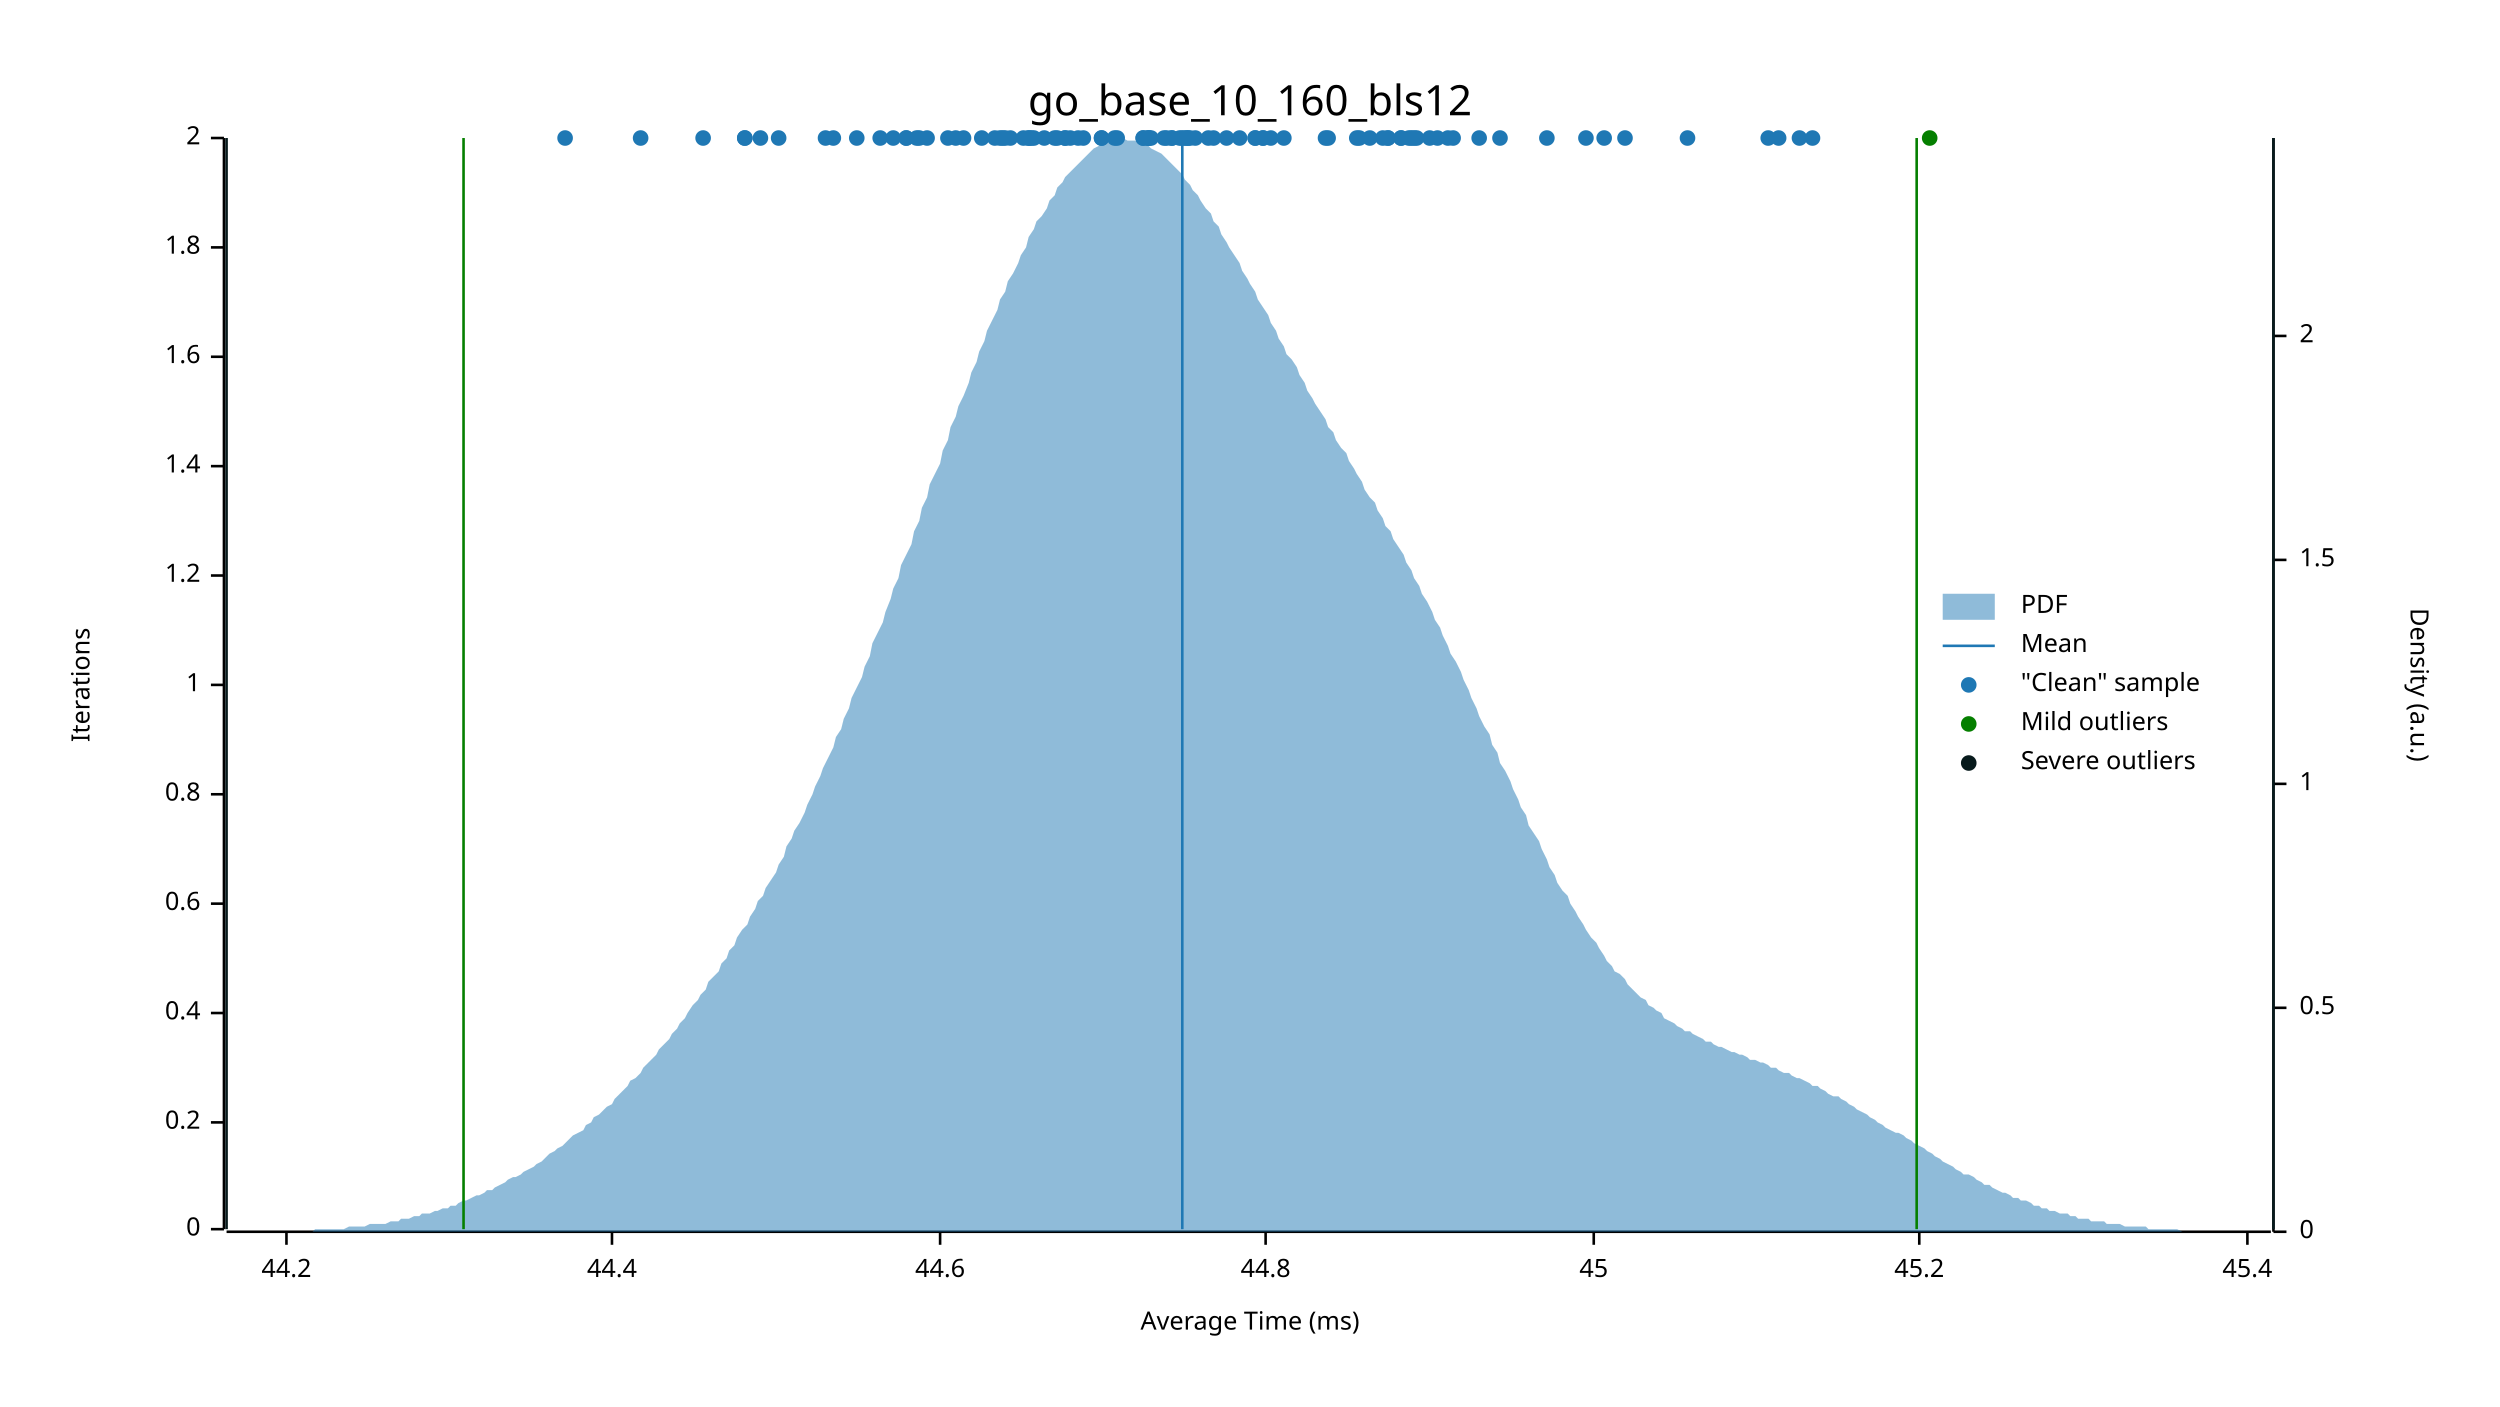
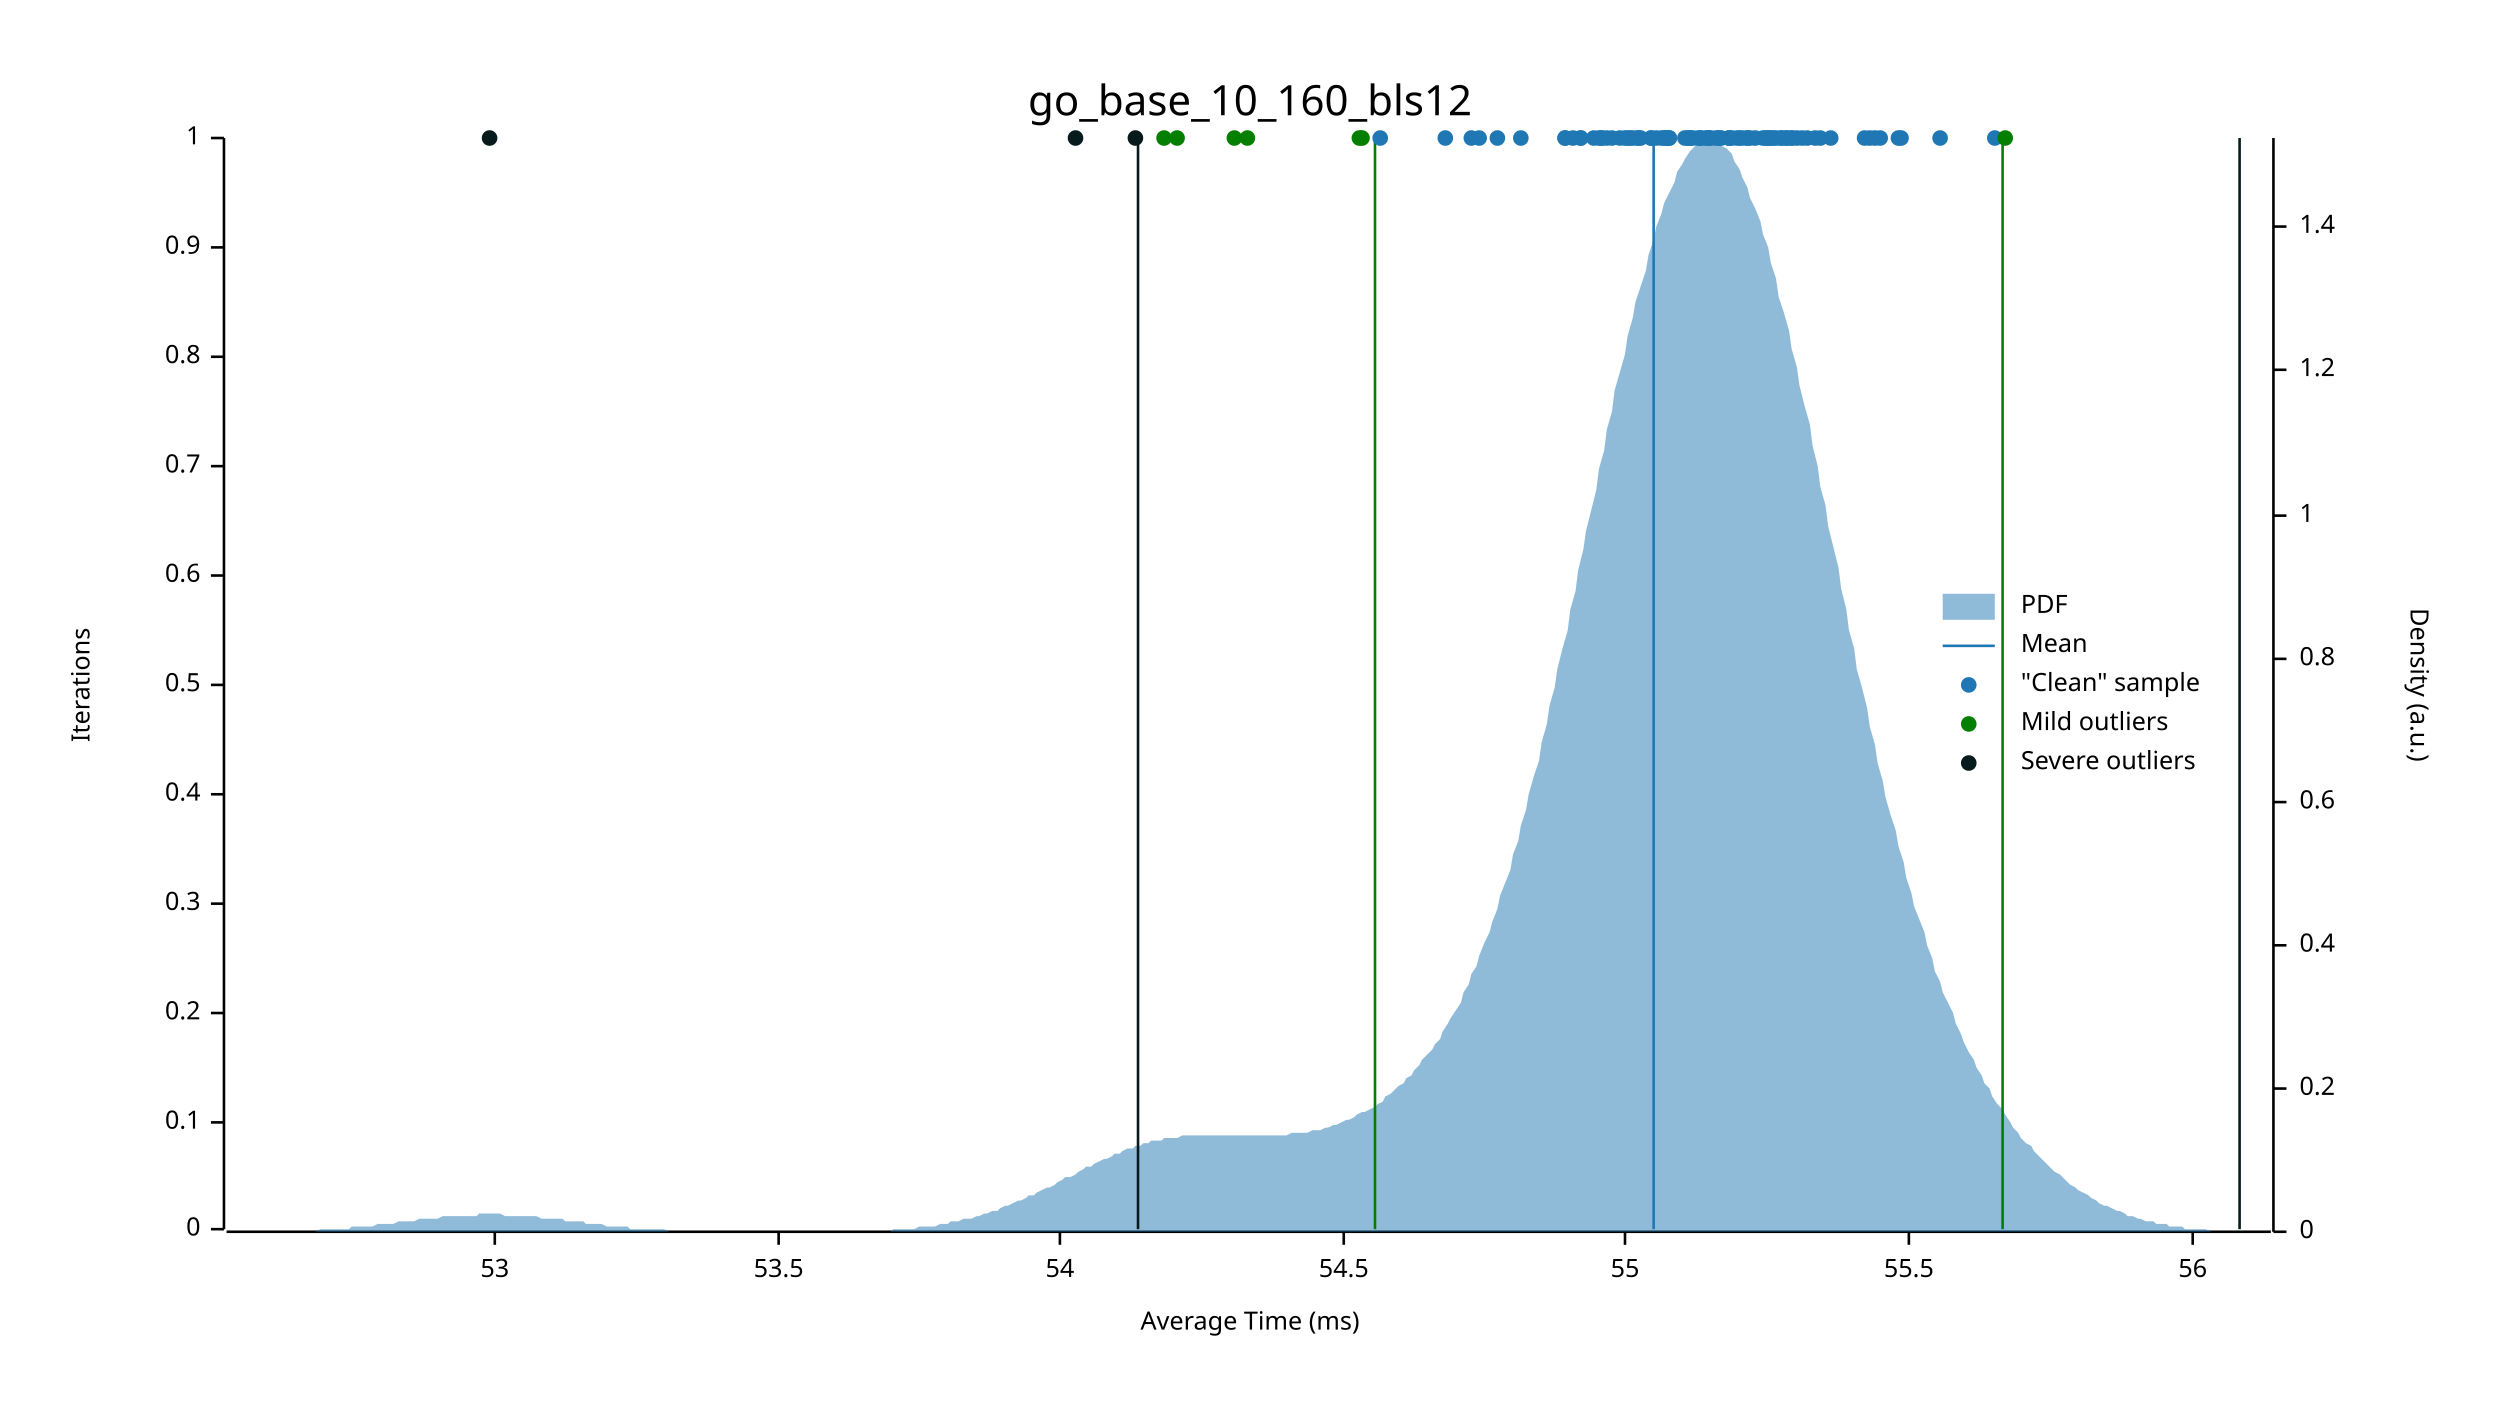
<svg xmlns="http://www.w3.org/2000/svg" width="960" height="540" viewBox="0 0 960 540">
  <text x="480" y="32" dy="0.76em" text-anchor="middle" font-family="sans-serif" font-size="16.129" opacity="1" fill="#000000">
go_base_10_160_bls12
</text>
  <text x="27" y="263" dy="0.76em" text-anchor="middle" font-family="sans-serif" font-size="9.677" opacity="1" fill="#000000" transform="rotate(270, 27, 263)">
Iterations
</text>
  <text x="480" y="513" dy="-0.5ex" text-anchor="middle" font-family="sans-serif" font-size="9.677" opacity="1" fill="#000000">
Average Time (ms)
</text>
  <polyline fill="none" opacity="1" stroke="#000000" stroke-width="1" points="86,53 86,472 " />
  <text x="77" y="472" dy="0.5ex" text-anchor="end" font-family="sans-serif" font-size="9.677" opacity="1" fill="#000000">
0
</text>
  <polyline fill="none" opacity="1" stroke="#000000" stroke-width="1" points="81,472 86,472 " />
  <text x="77" y="431" dy="0.5ex" text-anchor="end" font-family="sans-serif" font-size="9.677" opacity="1" fill="#000000">
- 0.2
+ 0.1
</text>
  <polyline fill="none" opacity="1" stroke="#000000" stroke-width="1" points="81,431 86,431 " />
  <text x="77" y="389" dy="0.5ex" text-anchor="end" font-family="sans-serif" font-size="9.677" opacity="1" fill="#000000">
- 0.4
+ 0.2
</text>
  <polyline fill="none" opacity="1" stroke="#000000" stroke-width="1" points="81,389 86,389 " />
  <text x="77" y="347" dy="0.5ex" text-anchor="end" font-family="sans-serif" font-size="9.677" opacity="1" fill="#000000">
- 0.6
+ 0.3
</text>
  <polyline fill="none" opacity="1" stroke="#000000" stroke-width="1" points="81,347 86,347 " />
  <text x="77" y="305" dy="0.5ex" text-anchor="end" font-family="sans-serif" font-size="9.677" opacity="1" fill="#000000">
- 0.8
+ 0.4
</text>
  <polyline fill="none" opacity="1" stroke="#000000" stroke-width="1" points="81,305 86,305 " />
  <text x="77" y="263" dy="0.5ex" text-anchor="end" font-family="sans-serif" font-size="9.677" opacity="1" fill="#000000">
- 1
+ 0.5
</text>
  <polyline fill="none" opacity="1" stroke="#000000" stroke-width="1" points="81,263 86,263 " />
  <text x="77" y="221" dy="0.5ex" text-anchor="end" font-family="sans-serif" font-size="9.677" opacity="1" fill="#000000">
- 1.2
+ 0.6
</text>
  <polyline fill="none" opacity="1" stroke="#000000" stroke-width="1" points="81,221 86,221 " />
  <text x="77" y="179" dy="0.5ex" text-anchor="end" font-family="sans-serif" font-size="9.677" opacity="1" fill="#000000">
- 1.4
+ 0.7
</text>
  <polyline fill="none" opacity="1" stroke="#000000" stroke-width="1" points="81,179 86,179 " />
  <text x="77" y="137" dy="0.5ex" text-anchor="end" font-family="sans-serif" font-size="9.677" opacity="1" fill="#000000">
- 1.6
+ 0.8
</text>
  <polyline fill="none" opacity="1" stroke="#000000" stroke-width="1" points="81,137 86,137 " />
  <text x="77" y="95" dy="0.5ex" text-anchor="end" font-family="sans-serif" font-size="9.677" opacity="1" fill="#000000">
- 1.8
+ 0.9
</text>
  <polyline fill="none" opacity="1" stroke="#000000" stroke-width="1" points="81,95 86,95 " />
  <text x="77" y="53" dy="0.5ex" text-anchor="end" font-family="sans-serif" font-size="9.677" opacity="1" fill="#000000">
- 2
+ 1
</text>
  <polyline fill="none" opacity="1" stroke="#000000" stroke-width="1" points="81,53 86,53 " />
  <polyline fill="none" opacity="1" stroke="#000000" stroke-width="1" points="87,473 872,473 " />
-   <text x="110" y="483" dy="0.76em" text-anchor="middle" font-family="sans-serif" font-size="9.677" opacity="1" fill="#000000">
- 44.2
- </text>
-   <polyline fill="none" opacity="1" stroke="#000000" stroke-width="1" points="110,473 110,478 " />
-   <text x="235" y="483" dy="0.76em" text-anchor="middle" font-family="sans-serif" font-size="9.677" opacity="1" fill="#000000">
- 44.4
- </text>
-   <polyline fill="none" opacity="1" stroke="#000000" stroke-width="1" points="235,473 235,478 " />
-   <text x="361" y="483" dy="0.76em" text-anchor="middle" font-family="sans-serif" font-size="9.677" opacity="1" fill="#000000">
- 44.6
- </text>
-   <polyline fill="none" opacity="1" stroke="#000000" stroke-width="1" points="361,473 361,478 " />
-   <text x="486" y="483" dy="0.76em" text-anchor="middle" font-family="sans-serif" font-size="9.677" opacity="1" fill="#000000">
- 44.8
- </text>
-   <polyline fill="none" opacity="1" stroke="#000000" stroke-width="1" points="486,473 486,478 " />
-   <text x="612" y="483" dy="0.76em" text-anchor="middle" font-family="sans-serif" font-size="9.677" opacity="1" fill="#000000">
- 45
- </text>
-   <polyline fill="none" opacity="1" stroke="#000000" stroke-width="1" points="612,473 612,478 " />
-   <text x="737" y="483" dy="0.76em" text-anchor="middle" font-family="sans-serif" font-size="9.677" opacity="1" fill="#000000">
- 45.2
- </text>
-   <polyline fill="none" opacity="1" stroke="#000000" stroke-width="1" points="737,473 737,478 " />
-   <text x="863" y="483" dy="0.76em" text-anchor="middle" font-family="sans-serif" font-size="9.677" opacity="1" fill="#000000">
- 45.4
- </text>
-   <polyline fill="none" opacity="1" stroke="#000000" stroke-width="1" points="863,473 863,478 " />
+   <text x="190" y="483" dy="0.76em" text-anchor="middle" font-family="sans-serif" font-size="9.677" opacity="1" fill="#000000">
+ 53
+ </text>
+   <polyline fill="none" opacity="1" stroke="#000000" stroke-width="1" points="190,473 190,478 " />
+   <text x="299" y="483" dy="0.76em" text-anchor="middle" font-family="sans-serif" font-size="9.677" opacity="1" fill="#000000">
+ 53.5
+ </text>
+   <polyline fill="none" opacity="1" stroke="#000000" stroke-width="1" points="299,473 299,478 " />
+   <text x="407" y="483" dy="0.76em" text-anchor="middle" font-family="sans-serif" font-size="9.677" opacity="1" fill="#000000">
+ 54
+ </text>
+   <polyline fill="none" opacity="1" stroke="#000000" stroke-width="1" points="407,473 407,478 " />
+   <text x="516" y="483" dy="0.76em" text-anchor="middle" font-family="sans-serif" font-size="9.677" opacity="1" fill="#000000">
+ 54.5
+ </text>
+   <polyline fill="none" opacity="1" stroke="#000000" stroke-width="1" points="516,473 516,478 " />
+   <text x="624" y="483" dy="0.76em" text-anchor="middle" font-family="sans-serif" font-size="9.677" opacity="1" fill="#000000">
+ 55
+ </text>
+   <polyline fill="none" opacity="1" stroke="#000000" stroke-width="1" points="624,473 624,478 " />
+   <text x="733" y="483" dy="0.76em" text-anchor="middle" font-family="sans-serif" font-size="9.677" opacity="1" fill="#000000">
+ 55.5
+ </text>
+   <polyline fill="none" opacity="1" stroke="#000000" stroke-width="1" points="733,473 733,478 " />
+   <text x="842" y="483" dy="0.76em" text-anchor="middle" font-family="sans-serif" font-size="9.677" opacity="1" fill="#000000">
+ 56
+ </text>
+   <polyline fill="none" opacity="1" stroke="#000000" stroke-width="1" points="842,473 842,478 " />
  <text x="933" y="263" dy="0.76em" text-anchor="middle" font-family="sans-serif" font-size="9.677" opacity="1" fill="#000000" transform="rotate(90, 933, 263)">
Density (a.u.)
</text>
  <polyline fill="none" opacity="1" stroke="#000000" stroke-width="1" points="873,53 873,473 " />
  <text x="883" y="473" dy="0.5ex" text-anchor="start" font-family="sans-serif" font-size="9.677" opacity="1" fill="#000000">
0
</text>
  <polyline fill="none" opacity="1" stroke="#000000" stroke-width="1" points="873,473 878,473 " />
-   <text x="883" y="387" dy="0.5ex" text-anchor="start" font-family="sans-serif" font-size="9.677" opacity="1" fill="#000000">
- 0.5
- </text>
-   <polyline fill="none" opacity="1" stroke="#000000" stroke-width="1" points="873,387 878,387 " />
-   <text x="883" y="301" dy="0.5ex" text-anchor="start" font-family="sans-serif" font-size="9.677" opacity="1" fill="#000000">
+   <text x="883" y="418" dy="0.5ex" text-anchor="start" font-family="sans-serif" font-size="9.677" opacity="1" fill="#000000">
+ 0.2
+ </text>
+   <polyline fill="none" opacity="1" stroke="#000000" stroke-width="1" points="873,418 878,418 " />
+   <text x="883" y="363" dy="0.5ex" text-anchor="start" font-family="sans-serif" font-size="9.677" opacity="1" fill="#000000">
+ 0.4
+ </text>
+   <polyline fill="none" opacity="1" stroke="#000000" stroke-width="1" points="873,363 878,363 " />
+   <text x="883" y="308" dy="0.5ex" text-anchor="start" font-family="sans-serif" font-size="9.677" opacity="1" fill="#000000">
+ 0.6
+ </text>
+   <polyline fill="none" opacity="1" stroke="#000000" stroke-width="1" points="873,308 878,308 " />
+   <text x="883" y="253" dy="0.5ex" text-anchor="start" font-family="sans-serif" font-size="9.677" opacity="1" fill="#000000">
+ 0.8
+ </text>
+   <polyline fill="none" opacity="1" stroke="#000000" stroke-width="1" points="873,253 878,253 " />
+   <text x="883" y="198" dy="0.5ex" text-anchor="start" font-family="sans-serif" font-size="9.677" opacity="1" fill="#000000">
1
</text>
-   <polyline fill="none" opacity="1" stroke="#000000" stroke-width="1" points="873,301 878,301 " />
-   <text x="883" y="215" dy="0.5ex" text-anchor="start" font-family="sans-serif" font-size="9.677" opacity="1" fill="#000000">
- 1.5
- </text>
-   <polyline fill="none" opacity="1" stroke="#000000" stroke-width="1" points="873,215 878,215 " />
-   <text x="883" y="129" dy="0.5ex" text-anchor="start" font-family="sans-serif" font-size="9.677" opacity="1" fill="#000000">
- 2
- </text>
-   <polyline fill="none" opacity="1" stroke="#000000" stroke-width="1" points="873,129 878,129 " />
-   <polygon opacity="0.5" fill="#1F78B4" points="87,473 88,473 90,473 91,473 93,473 94,473 96,473 98,473 99,473 101,473 102,473 104,473 105,473 107,473 109,473 110,473 112,473 113,473 115,473 116,473 118,473 120,473 121,472 123,472 124,472 126,472 127,472 129,472 131,472 132,472 134,471 135,471 137,471 138,471 140,471 142,470 143,470 145,470 146,470 148,470 150,469 151,469 153,469 154,468 156,468 157,468 159,467 161,467 162,466 164,466 165,466 167,465 168,465 170,464 172,464 173,463 175,463 176,462 178,461 179,461 181,460 183,459 184,459 186,458 187,457 189,457 190,456 192,455 194,454 195,453 197,452 198,452 200,451 201,450 203,449 205,448 206,447 208,446 209,445 211,443 213,442 214,441 216,440 217,439 219,437 220,436 222,435 224,434 225,432 227,431 228,429 230,428 231,427 233,425 235,424 236,422 238,420 239,419 241,417 242,415 244,414 246,412 247,410 249,408 250,407 252,405 253,403 255,401 257,399 258,397 260,395 261,393 263,391 264,389 266,386 268,384 269,382 271,380 272,377 274,375 276,373 277,370 279,368 280,365 282,363 283,360 285,357 287,355 288,352 290,349 291,346 293,344 294,341 296,338 298,335 299,332 301,329 302,325 304,322 305,319 307,316 309,312 310,309 312,305 313,302 315,298 316,295 318,291 320,287 321,283 323,280 324,276 326,272 327,268 329,264 331,260 332,256 334,252 335,247 337,243 339,239 340,235 342,230 343,226 345,222 346,217 348,213 350,209 351,204 353,200 354,195 356,191 357,186 359,182 361,178 362,173 364,169 365,164 367,160 368,156 370,152 372,147 373,143 375,139 376,135 378,131 379,127 381,123 383,119 384,115 386,112 387,108 389,105 391,101 392,98 394,95 395,91 397,88 398,85 400,83 402,80 403,77 405,75 406,72 408,70 409,68 411,66 413,64 414,63 416,61 417,60 419,58 420,57 422,56 424,55 425,55 427,54 428,54 430,54 431,53 433,54 435,54 436,54 438,55 439,55 441,56 442,57 444,58 446,59 447,60 449,62 450,63 452,65 454,67 455,69 457,71 458,73 460,75 461,77 463,80 465,82 466,85 468,87 469,90 471,93 472,95 474,98 476,101 477,104 479,107 480,109 482,112 483,115 485,118 487,121 488,124 490,127 491,130 493,133 494,136 496,138 498,141 499,144 501,147 502,150 504,153 505,155 507,158 509,161 510,164 512,166 513,169 515,172 517,174 518,177 520,180 521,182 523,185 524,188 526,191 528,193 529,196 531,199 532,202 534,204 535,207 537,210 539,213 540,216 542,219 543,222 545,225 546,228 548,231 550,235 551,238 553,241 554,244 556,248 557,251 559,254 561,258 562,261 564,265 565,268 567,272 568,275 570,279 572,282 573,286 575,289 576,293 578,296 580,300 581,303 583,307 584,310 586,313 587,317 589,320 591,323 592,326 594,330 595,333 597,336 598,339 600,342 602,344 603,347 605,350 606,352 608,355 609,357 611,360 613,362 614,364 616,367 617,369 619,371 620,373 622,374 624,376 625,378 627,380 628,381 630,383 632,384 633,386 635,387 636,388 638,389 639,391 641,392 643,393 644,394 646,395 647,396 649,396 650,397 652,398 654,399 655,400 657,400 658,401 660,402 661,402 663,403 665,404 666,404 668,405 669,405 671,406 672,407 674,407 676,408 677,408 679,409 680,410 682,410 683,411 685,412 687,412 688,413 690,414 691,414 693,415 695,416 696,417 698,417 699,418 701,419 702,420 704,421 706,421 707,422 709,423 710,424 712,425 713,426 715,427 717,428 718,429 720,430 721,431 723,432 724,433 726,434 728,435 729,435 731,436 732,437 734,438 735,439 737,440 739,441 740,442 742,443 743,444 745,445 746,446 748,447 750,448 751,449 753,450 754,451 756,451 758,452 759,453 761,454 762,455 764,455 765,456 767,457 769,458 770,458 772,459 773,460 775,460 776,461 778,461 780,462 781,463 783,463 784,464 786,464 787,465 789,465 791,466 792,466 794,466 795,467 797,467 798,468 800,468 802,468 803,469 805,469 806,469 808,469 809,470 811,470 813,470 814,470 816,471 817,471 819,471 821,471 822,471 824,471 825,472 827,472 828,472 830,472 832,472 833,472 835,472 836,472 838,473 839,473 841,473 843,473 844,473 846,473 847,473 849,473 850,473 852,473 854,473 855,473 857,473 858,473 860,473 861,473 863,473 865,473 866,473 868,473 869,473 871,473 873,473 873,473 87,473 " />
-   <polyline fill="none" opacity="1" stroke="#1F78B4" stroke-width="1" points="454,472 454,53 " />
-   <polyline fill="none" opacity="1" stroke="#057F00" stroke-width="1" points="178,472 178,53 " />
-   <polyline fill="none" opacity="1" stroke="#057F00" stroke-width="1" points="736,472 736,53 " />
-   <polyline fill="none" opacity="1" stroke="#071A1C" stroke-width="1" points="87,472 87,53 " />
-   <polyline fill="none" opacity="1" stroke="#071A1C" stroke-width="1" points="873,472 873,53 " />
-   <circle cx="696" cy="53" r="3" opacity="1" fill="#1F78B4" stroke="none" stroke-width="1" />
-   <circle cx="384" cy="53" r="3" opacity="1" fill="#1F78B4" stroke="none" stroke-width="1" />
+   <polyline fill="none" opacity="1" stroke="#000000" stroke-width="1" points="873,198 878,198 " />
+   <text x="883" y="142" dy="0.5ex" text-anchor="start" font-family="sans-serif" font-size="9.677" opacity="1" fill="#000000">
+ 1.2
+ </text>
+   <polyline fill="none" opacity="1" stroke="#000000" stroke-width="1" points="873,142 878,142 " />
+   <text x="883" y="87" dy="0.5ex" text-anchor="start" font-family="sans-serif" font-size="9.677" opacity="1" fill="#000000">
+ 1.4
+ </text>
+   <polyline fill="none" opacity="1" stroke="#000000" stroke-width="1" points="873,87 878,87 " />
+   <polygon opacity="0.5" fill="#1F78B4" points="87,473 88,473 90,473 91,473 93,473 94,473 96,473 98,473 99,473 101,473 102,473 104,473 105,473 107,473 109,473 110,473 112,473 113,473 115,473 116,473 118,473 120,473 121,473 123,472 124,472 126,472 127,472 129,472 131,472 132,472 134,472 135,471 137,471 138,471 140,471 142,471 143,471 145,470 146,470 148,470 150,470 151,470 153,469 154,469 156,469 157,469 159,469 161,468 162,468 164,468 165,468 167,468 168,468 170,467 172,467 173,467 175,467 176,467 178,467 179,467 181,467 183,467 184,466 186,466 187,466 189,466 190,466 192,466 194,467 195,467 197,467 198,467 200,467 201,467 203,467 205,467 206,467 208,468 209,468 211,468 213,468 214,468 216,468 217,469 219,469 220,469 222,469 224,469 225,470 227,470 228,470 230,470 231,470 233,471 235,471 236,471 238,471 239,471 241,471 242,472 244,472 246,472 247,472 249,472 250,472 252,472 253,472 255,472 257,473 258,473 260,473 261,473 263,473 264,473 266,473 268,473 269,473 271,473 272,473 274,473 276,473 277,473 279,473 280,473 282,473 283,473 285,473 287,473 288,473 290,473 291,473 293,473 294,473 296,473 298,473 299,473 301,473 302,473 304,473 305,473 307,473 309,473 310,473 312,473 313,473 315,473 316,473 318,473 320,473 321,473 323,473 324,473 326,473 327,473 329,473 331,473 332,473 334,473 335,473 337,473 339,473 340,473 342,473 343,472 345,472 346,472 348,472 350,472 351,472 353,471 354,471 356,471 357,471 359,471 361,470 362,470 364,470 365,469 367,469 368,469 370,468 372,468 373,468 375,467 376,467 378,466 379,466 381,465 383,465 384,464 386,463 387,463 389,462 391,461 392,461 394,460 395,459 397,459 398,458 400,457 402,456 403,456 405,455 406,454 408,453 409,452 411,452 413,451 414,450 416,449 417,448 419,448 420,447 422,446 424,445 425,445 427,444 428,443 430,443 431,442 433,441 435,441 436,440 438,440 439,439 441,439 442,438 444,438 446,438 447,437 449,437 450,437 452,437 454,436 455,436 457,436 458,436 460,436 461,436 463,436 465,436 466,436 468,436 469,436 471,436 472,436 474,436 476,436 477,436 479,436 480,436 482,436 483,436 485,436 487,436 488,436 490,436 491,436 493,436 494,436 496,435 498,435 499,435 501,435 502,435 504,434 505,434 507,434 509,433 510,433 512,432 513,432 515,431 517,430 518,430 520,429 521,428 523,427 524,427 526,426 528,425 529,424 531,423 532,421 534,420 535,419 537,417 539,416 540,414 542,413 543,411 545,409 546,407 548,405 550,403 551,401 553,399 554,396 556,393 557,391 559,388 561,385 562,381 564,378 565,374 567,371 568,367 570,362 572,358 573,354 575,349 576,344 578,339 580,334 581,328 583,323 584,317 586,311 587,305 589,298 591,292 592,285 594,278 595,271 597,264 598,257 600,249 602,242 603,234 605,227 606,219 608,211 609,204 611,196 613,188 614,180 616,173 617,165 619,158 620,150 622,143 624,136 625,129 627,122 628,116 630,110 632,104 633,98 635,92 636,87 638,82 639,78 641,74 643,70 644,66 646,63 647,61 649,58 650,57 652,55 654,54 655,54 657,53 658,54 660,55 661,56 663,57 665,59 666,62 668,65 669,68 671,72 672,76 674,80 676,85 677,90 679,95 680,101 682,107 683,114 685,120 687,127 688,134 690,141 691,148 693,156 695,163 696,171 698,179 699,187 701,194 702,202 704,210 706,218 707,226 709,234 710,242 712,249 713,257 715,264 717,272 718,279 720,286 721,293 723,300 724,306 726,313 728,319 729,325 731,331 732,337 734,343 735,348 737,353 739,358 740,363 742,368 743,373 745,377 746,381 748,385 750,389 751,393 753,397 754,400 756,404 758,407 759,410 761,413 762,416 764,418 765,421 767,424 769,426 770,428 772,431 773,433 775,435 776,437 778,439 780,440 781,442 783,444 784,445 786,447 787,448 789,450 791,451 792,452 794,454 795,455 797,456 798,457 800,458 802,459 803,460 805,461 806,462 808,463 809,463 811,464 813,465 814,465 816,466 817,467 819,467 821,468 822,468 824,469 825,469 827,469 828,470 830,470 832,470 833,471 835,471 836,471 838,471 839,472 841,472 843,472 844,472 846,472 847,472 849,473 850,473 852,473 854,473 855,473 857,473 858,473 860,473 861,473 863,473 865,473 866,473 868,473 869,473 871,473 873,473 873,473 87,473 " />
+   <polyline fill="none" opacity="1" stroke="#1F78B4" stroke-width="1" points="635,472 635,53 " />
+   <polyline fill="none" opacity="1" stroke="#057F00" stroke-width="1" points="528,472 528,53 " />
+   <polyline fill="none" opacity="1" stroke="#057F00" stroke-width="1" points="769,472 769,53 " />
+   <polyline fill="none" opacity="1" stroke="#071A1C" stroke-width="1" points="437,472 437,53 " />
+   <polyline fill="none" opacity="1" stroke="#071A1C" stroke-width="1" points="860,472 860,53 " />
+   <circle cx="722" cy="53" r="3" opacity="1" fill="#1F78B4" stroke="none" stroke-width="1" />
+   <circle cx="692" cy="53" r="3" opacity="1" fill="#1F78B4" stroke="none" stroke-width="1" />
+   <circle cx="617" cy="53" r="3" opacity="1" fill="#1F78B4" stroke="none" stroke-width="1" />
+   <circle cx="699" cy="53" r="3" opacity="1" fill="#1F78B4" stroke="none" stroke-width="1" />
+   <circle cx="575" cy="53" r="3" opacity="1" fill="#1F78B4" stroke="none" stroke-width="1" />
+   <circle cx="619" cy="53" r="3" opacity="1" fill="#1F78B4" stroke="none" stroke-width="1" />
+   <circle cx="612" cy="53" r="3" opacity="1" fill="#1F78B4" stroke="none" stroke-width="1" />
+   <circle cx="659" cy="53" r="3" opacity="1" fill="#1F78B4" stroke="none" stroke-width="1" />
+   <circle cx="653" cy="53" r="3" opacity="1" fill="#1F78B4" stroke="none" stroke-width="1" />
+   <circle cx="629" cy="53" r="3" opacity="1" fill="#1F78B4" stroke="none" stroke-width="1" />
+   <circle cx="664" cy="53" r="3" opacity="1" fill="#1F78B4" stroke="none" stroke-width="1" />
+   <circle cx="615" cy="53" r="3" opacity="1" fill="#1F78B4" stroke="none" stroke-width="1" />
+   <circle cx="640" cy="53" r="3" opacity="1" fill="#1F78B4" stroke="none" stroke-width="1" />
+   <circle cx="688" cy="53" r="3" opacity="1" fill="#1F78B4" stroke="none" stroke-width="1" />
+   <circle cx="649" cy="53" r="3" opacity="1" fill="#1F78B4" stroke="none" stroke-width="1" />
+   <circle cx="674" cy="53" r="3" opacity="1" fill="#1F78B4" stroke="none" stroke-width="1" />
+   <circle cx="679" cy="53" r="3" opacity="1" fill="#1F78B4" stroke="none" stroke-width="1" />
+   <circle cx="660" cy="53" r="3" opacity="1" fill="#1F78B4" stroke="none" stroke-width="1" />
+   <circle cx="660" cy="53" r="3" opacity="1" fill="#1F78B4" stroke="none" stroke-width="1" />
+   <circle cx="671" cy="53" r="3" opacity="1" fill="#1F78B4" stroke="none" stroke-width="1" />
+   <circle cx="686" cy="53" r="3" opacity="1" fill="#1F78B4" stroke="none" stroke-width="1" />
+   <circle cx="669" cy="53" r="3" opacity="1" fill="#1F78B4" stroke="none" stroke-width="1" />
+   <circle cx="688" cy="53" r="3" opacity="1" fill="#1F78B4" stroke="none" stroke-width="1" />
+   <circle cx="730" cy="53" r="3" opacity="1" fill="#1F78B4" stroke="none" stroke-width="1" />
+   <circle cx="630" cy="53" r="3" opacity="1" fill="#1F78B4" stroke="none" stroke-width="1" />
+   <circle cx="661" cy="53" r="3" opacity="1" fill="#1F78B4" stroke="none" stroke-width="1" />
+   <circle cx="677" cy="53" r="3" opacity="1" fill="#1F78B4" stroke="none" stroke-width="1" />
+   <circle cx="694" cy="53" r="3" opacity="1" fill="#1F78B4" stroke="none" stroke-width="1" />
+   <circle cx="703" cy="53" r="3" opacity="1" fill="#1F78B4" stroke="none" stroke-width="1" />
+   <circle cx="681" cy="53" r="3" opacity="1" fill="#1F78B4" stroke="none" stroke-width="1" />
+   <circle cx="622" cy="53" r="3" opacity="1" fill="#1F78B4" stroke="none" stroke-width="1" />
+   <circle cx="653" cy="53" r="3" opacity="1" fill="#1F78B4" stroke="none" stroke-width="1" />
+   <circle cx="641" cy="53" r="3" opacity="1" fill="#1F78B4" stroke="none" stroke-width="1" />
+   <circle cx="607" cy="53" r="3" opacity="1" fill="#1F78B4" stroke="none" stroke-width="1" />
+   <circle cx="641" cy="53" r="3" opacity="1" fill="#1F78B4" stroke="none" stroke-width="1" />
+   <circle cx="686" cy="53" r="3" opacity="1" fill="#1F78B4" stroke="none" stroke-width="1" />
+   <circle cx="530" cy="53" r="3" opacity="1" fill="#1F78B4" stroke="none" stroke-width="1" />
+   <circle cx="640" cy="53" r="3" opacity="1" fill="#1F78B4" stroke="none" stroke-width="1" />
+   <circle cx="555" cy="53" r="3" opacity="1" fill="#1F78B4" stroke="none" stroke-width="1" />
+   <circle cx="634" cy="53" r="3" opacity="1" fill="#1F78B4" stroke="none" stroke-width="1" />
+   <circle cx="672" cy="53" r="3" opacity="1" fill="#1F78B4" stroke="none" stroke-width="1" />
+   <circle cx="614" cy="53" r="3" opacity="1" fill="#1F78B4" stroke="none" stroke-width="1" />
+   <circle cx="745" cy="53" r="3" opacity="1" fill="#1F78B4" stroke="none" stroke-width="1" />
+   <circle cx="656" cy="53" r="3" opacity="1" fill="#1F78B4" stroke="none" stroke-width="1" />
+   <circle cx="636" cy="53" r="3" opacity="1" fill="#1F78B4" stroke="none" stroke-width="1" />
+   <circle cx="684" cy="53" r="3" opacity="1" fill="#1F78B4" stroke="none" stroke-width="1" />
+   <circle cx="638" cy="53" r="3" opacity="1" fill="#1F78B4" stroke="none" stroke-width="1" />
+   <circle cx="626" cy="53" r="3" opacity="1" fill="#1F78B4" stroke="none" stroke-width="1" />
+   <circle cx="679" cy="53" r="3" opacity="1" fill="#1F78B4" stroke="none" stroke-width="1" />
+   <circle cx="690" cy="53" r="3" opacity="1" fill="#1F78B4" stroke="none" stroke-width="1" />
+   <circle cx="607" cy="53" r="3" opacity="1" fill="#1F78B4" stroke="none" stroke-width="1" />
+   <circle cx="680" cy="53" r="3" opacity="1" fill="#1F78B4" stroke="none" stroke-width="1" />
  <circle cx="648" cy="53" r="3" opacity="1" fill="#1F78B4" stroke="none" stroke-width="1" />
-   <circle cx="576" cy="53" r="3" opacity="1" fill="#1F78B4" stroke="none" stroke-width="1" />
-   <circle cx="453" cy="53" r="3" opacity="1" fill="#1F78B4" stroke="none" stroke-width="1" />
-   <circle cx="482" cy="53" r="3" opacity="1" fill="#1F78B4" stroke="none" stroke-width="1" />
-   <circle cx="543" cy="53" r="3" opacity="1" fill="#1F78B4" stroke="none" stroke-width="1" />
-   <circle cx="455" cy="53" r="3" opacity="1" fill="#1F78B4" stroke="none" stroke-width="1" />
-   <circle cx="356" cy="53" r="3" opacity="1" fill="#1F78B4" stroke="none" stroke-width="1" />
-   <circle cx="441" cy="53" r="3" opacity="1" fill="#1F78B4" stroke="none" stroke-width="1" />
-   <circle cx="270" cy="53" r="3" opacity="1" fill="#1F78B4" stroke="none" stroke-width="1" />
-   <circle cx="454" cy="53" r="3" opacity="1" fill="#1F78B4" stroke="none" stroke-width="1" />
+   <circle cx="720" cy="53" r="3" opacity="1" fill="#1F78B4" stroke="none" stroke-width="1" />
+   <circle cx="652" cy="53" r="3" opacity="1" fill="#1F78B4" stroke="none" stroke-width="1" />
+   <circle cx="716" cy="53" r="3" opacity="1" fill="#1F78B4" stroke="none" stroke-width="1" />
+   <circle cx="615" cy="53" r="3" opacity="1" fill="#1F78B4" stroke="none" stroke-width="1" />
+   <circle cx="647" cy="53" r="3" opacity="1" fill="#1F78B4" stroke="none" stroke-width="1" />
+   <circle cx="665" cy="53" r="3" opacity="1" fill="#1F78B4" stroke="none" stroke-width="1" />
+   <circle cx="678" cy="53" r="3" opacity="1" fill="#1F78B4" stroke="none" stroke-width="1" />
+   <circle cx="656" cy="53" r="3" opacity="1" fill="#1F78B4" stroke="none" stroke-width="1" />
+   <circle cx="604" cy="53" r="3" opacity="1" fill="#1F78B4" stroke="none" stroke-width="1" />
+   <circle cx="729" cy="53" r="3" opacity="1" fill="#1F78B4" stroke="none" stroke-width="1" />
+   <circle cx="657" cy="53" r="3" opacity="1" fill="#1F78B4" stroke="none" stroke-width="1" />
+   <circle cx="718" cy="53" r="3" opacity="1" fill="#1F78B4" stroke="none" stroke-width="1" />
+   <circle cx="627" cy="53" r="3" opacity="1" fill="#1F78B4" stroke="none" stroke-width="1" />
+   <circle cx="649" cy="53" r="3" opacity="1" fill="#1F78B4" stroke="none" stroke-width="1" />
+   <circle cx="629" cy="53" r="3" opacity="1" fill="#1F78B4" stroke="none" stroke-width="1" />
+   <circle cx="639" cy="53" r="3" opacity="1" fill="#1F78B4" stroke="none" stroke-width="1" />
+   <circle cx="584" cy="53" r="3" opacity="1" fill="#1F78B4" stroke="none" stroke-width="1" />
+   <circle cx="682" cy="53" r="3" opacity="1" fill="#1F78B4" stroke="none" stroke-width="1" />
+   <circle cx="655" cy="53" r="3" opacity="1" fill="#1F78B4" stroke="none" stroke-width="1" />
+   <circle cx="668" cy="53" r="3" opacity="1" fill="#1F78B4" stroke="none" stroke-width="1" />
+   <circle cx="625" cy="53" r="3" opacity="1" fill="#1F78B4" stroke="none" stroke-width="1" />
+   <circle cx="684" cy="53" r="3" opacity="1" fill="#1F78B4" stroke="none" stroke-width="1" />
+   <circle cx="601" cy="53" r="3" opacity="1" fill="#1F78B4" stroke="none" stroke-width="1" />
+   <circle cx="664" cy="53" r="3" opacity="1" fill="#1F78B4" stroke="none" stroke-width="1" />
+   <circle cx="650" cy="53" r="3" opacity="1" fill="#1F78B4" stroke="none" stroke-width="1" />
+   <circle cx="671" cy="53" r="3" opacity="1" fill="#1F78B4" stroke="none" stroke-width="1" />
+   <circle cx="656" cy="53" r="3" opacity="1" fill="#1F78B4" stroke="none" stroke-width="1" />
+   <circle cx="667" cy="53" r="3" opacity="1" fill="#1F78B4" stroke="none" stroke-width="1" />
+   <circle cx="697" cy="53" r="3" opacity="1" fill="#1F78B4" stroke="none" stroke-width="1" />
+   <circle cx="634" cy="53" r="3" opacity="1" fill="#1F78B4" stroke="none" stroke-width="1" />
+   <circle cx="664" cy="53" r="3" opacity="1" fill="#1F78B4" stroke="none" stroke-width="1" />
+   <circle cx="766" cy="53" r="3" opacity="1" fill="#1F78B4" stroke="none" stroke-width="1" />
+   <circle cx="640" cy="53" r="3" opacity="1" fill="#1F78B4" stroke="none" stroke-width="1" />
+   <circle cx="624" cy="53" r="3" opacity="1" fill="#1F78B4" stroke="none" stroke-width="1" />
+   <circle cx="601" cy="53" r="3" opacity="1" fill="#1F78B4" stroke="none" stroke-width="1" />
+   <circle cx="565" cy="53" r="3" opacity="1" fill="#1F78B4" stroke="none" stroke-width="1" />
  <circle cx="568" cy="53" r="3" opacity="1" fill="#1F78B4" stroke="none" stroke-width="1" />
-   <circle cx="423" cy="53" r="3" opacity="1" fill="#1F78B4" stroke="none" stroke-width="1" />
-   <circle cx="395" cy="53" r="3" opacity="1" fill="#1F78B4" stroke="none" stroke-width="1" />
-   <circle cx="382" cy="53" r="3" opacity="1" fill="#1F78B4" stroke="none" stroke-width="1" />
-   <circle cx="320" cy="53" r="3" opacity="1" fill="#1F78B4" stroke="none" stroke-width="1" />
-   <circle cx="411" cy="53" r="3" opacity="1" fill="#1F78B4" stroke="none" stroke-width="1" />
-   <circle cx="386" cy="53" r="3" opacity="1" fill="#1F78B4" stroke="none" stroke-width="1" />
-   <circle cx="485" cy="53" r="3" opacity="1" fill="#1F78B4" stroke="none" stroke-width="1" />
-   <circle cx="464" cy="53" r="3" opacity="1" fill="#1F78B4" stroke="none" stroke-width="1" />
-   <circle cx="439" cy="53" r="3" opacity="1" fill="#1F78B4" stroke="none" stroke-width="1" />
-   <circle cx="624" cy="53" r="3" opacity="1" fill="#1F78B4" stroke="none" stroke-width="1" />
-   <circle cx="521" cy="53" r="3" opacity="1" fill="#1F78B4" stroke="none" stroke-width="1" />
-   <circle cx="482" cy="53" r="3" opacity="1" fill="#1F78B4" stroke="none" stroke-width="1" />
-   <circle cx="395" cy="53" r="3" opacity="1" fill="#1F78B4" stroke="none" stroke-width="1" />
-   <circle cx="317" cy="53" r="3" opacity="1" fill="#1F78B4" stroke="none" stroke-width="1" />
-   <circle cx="364" cy="53" r="3" opacity="1" fill="#1F78B4" stroke="none" stroke-width="1" />
-   <circle cx="393" cy="53" r="3" opacity="1" fill="#1F78B4" stroke="none" stroke-width="1" />
-   <circle cx="533" cy="53" r="3" opacity="1" fill="#1F78B4" stroke="none" stroke-width="1" />
-   <circle cx="299" cy="53" r="3" opacity="1" fill="#1F78B4" stroke="none" stroke-width="1" />
-   <circle cx="556" cy="53" r="3" opacity="1" fill="#1F78B4" stroke="none" stroke-width="1" />
-   <circle cx="292" cy="53" r="3" opacity="1" fill="#1F78B4" stroke="none" stroke-width="1" />
-   <circle cx="396" cy="53" r="3" opacity="1" fill="#1F78B4" stroke="none" stroke-width="1" />
-   <circle cx="246" cy="53" r="3" opacity="1" fill="#1F78B4" stroke="none" stroke-width="1" />
-   <circle cx="522" cy="53" r="3" opacity="1" fill="#1F78B4" stroke="none" stroke-width="1" />
-   <circle cx="370" cy="53" r="3" opacity="1" fill="#1F78B4" stroke="none" stroke-width="1" />
-   <circle cx="353" cy="53" r="3" opacity="1" fill="#1F78B4" stroke="none" stroke-width="1" />
-   <circle cx="367" cy="53" r="3" opacity="1" fill="#1F78B4" stroke="none" stroke-width="1" />
-   <circle cx="414" cy="53" r="3" opacity="1" fill="#1F78B4" stroke="none" stroke-width="1" />
-   <circle cx="429" cy="53" r="3" opacity="1" fill="#1F78B4" stroke="none" stroke-width="1" />
-   <circle cx="409" cy="53" r="3" opacity="1" fill="#1F78B4" stroke="none" stroke-width="1" />
-   <circle cx="286" cy="53" r="3" opacity="1" fill="#1F78B4" stroke="none" stroke-width="1" />
-   <circle cx="493" cy="53" r="3" opacity="1" fill="#1F78B4" stroke="none" stroke-width="1" />
-   <circle cx="428" cy="53" r="3" opacity="1" fill="#1F78B4" stroke="none" stroke-width="1" />
-   <circle cx="338" cy="53" r="3" opacity="1" fill="#1F78B4" stroke="none" stroke-width="1" />
-   <circle cx="423" cy="53" r="3" opacity="1" fill="#1F78B4" stroke="none" stroke-width="1" />
-   <circle cx="485" cy="53" r="3" opacity="1" fill="#1F78B4" stroke="none" stroke-width="1" />
-   <circle cx="679" cy="53" r="3" opacity="1" fill="#1F78B4" stroke="none" stroke-width="1" />
-   <circle cx="377" cy="53" r="3" opacity="1" fill="#1F78B4" stroke="none" stroke-width="1" />
-   <circle cx="348" cy="53" r="3" opacity="1" fill="#1F78B4" stroke="none" stroke-width="1" />
-   <circle cx="533" cy="53" r="3" opacity="1" fill="#1F78B4" stroke="none" stroke-width="1" />
-   <circle cx="439" cy="53" r="3" opacity="1" fill="#1F78B4" stroke="none" stroke-width="1" />
-   <circle cx="609" cy="53" r="3" opacity="1" fill="#1F78B4" stroke="none" stroke-width="1" />
-   <circle cx="549" cy="53" r="3" opacity="1" fill="#1F78B4" stroke="none" stroke-width="1" />
-   <circle cx="538" cy="53" r="3" opacity="1" fill="#1F78B4" stroke="none" stroke-width="1" />
-   <circle cx="616" cy="53" r="3" opacity="1" fill="#1F78B4" stroke="none" stroke-width="1" />
-   <circle cx="442" cy="53" r="3" opacity="1" fill="#1F78B4" stroke="none" stroke-width="1" />
-   <circle cx="510" cy="53" r="3" opacity="1" fill="#1F78B4" stroke="none" stroke-width="1" />
-   <circle cx="441" cy="53" r="3" opacity="1" fill="#1F78B4" stroke="none" stroke-width="1" />
-   <circle cx="542" cy="53" r="3" opacity="1" fill="#1F78B4" stroke="none" stroke-width="1" />
-   <circle cx="459" cy="53" r="3" opacity="1" fill="#1F78B4" stroke="none" stroke-width="1" />
-   <circle cx="441" cy="53" r="3" opacity="1" fill="#1F78B4" stroke="none" stroke-width="1" />
-   <circle cx="286" cy="53" r="3" opacity="1" fill="#1F78B4" stroke="none" stroke-width="1" />
-   <circle cx="531" cy="53" r="3" opacity="1" fill="#1F78B4" stroke="none" stroke-width="1" />
-   <circle cx="450" cy="53" r="3" opacity="1" fill="#1F78B4" stroke="none" stroke-width="1" />
-   <circle cx="343" cy="53" r="3" opacity="1" fill="#1F78B4" stroke="none" stroke-width="1" />
-   <circle cx="450" cy="53" r="3" opacity="1" fill="#1F78B4" stroke="none" stroke-width="1" />
-   <circle cx="488" cy="53" r="3" opacity="1" fill="#1F78B4" stroke="none" stroke-width="1" />
-   <circle cx="538" cy="53" r="3" opacity="1" fill="#1F78B4" stroke="none" stroke-width="1" />
-   <circle cx="558" cy="53" r="3" opacity="1" fill="#1F78B4" stroke="none" stroke-width="1" />
-   <circle cx="406" cy="53" r="3" opacity="1" fill="#1F78B4" stroke="none" stroke-width="1" />
-   <circle cx="405" cy="53" r="3" opacity="1" fill="#1F78B4" stroke="none" stroke-width="1" />
-   <circle cx="416" cy="53" r="3" opacity="1" fill="#1F78B4" stroke="none" stroke-width="1" />
-   <circle cx="447" cy="53" r="3" opacity="1" fill="#1F78B4" stroke="none" stroke-width="1" />
-   <circle cx="329" cy="53" r="3" opacity="1" fill="#1F78B4" stroke="none" stroke-width="1" />
-   <circle cx="385" cy="53" r="3" opacity="1" fill="#1F78B4" stroke="none" stroke-width="1" />
-   <circle cx="509" cy="53" r="3" opacity="1" fill="#1F78B4" stroke="none" stroke-width="1" />
-   <circle cx="526" cy="53" r="3" opacity="1" fill="#1F78B4" stroke="none" stroke-width="1" />
-   <circle cx="352" cy="53" r="3" opacity="1" fill="#1F78B4" stroke="none" stroke-width="1" />
-   <circle cx="471" cy="53" r="3" opacity="1" fill="#1F78B4" stroke="none" stroke-width="1" />
-   <circle cx="683" cy="53" r="3" opacity="1" fill="#1F78B4" stroke="none" stroke-width="1" />
-   <circle cx="456" cy="53" r="3" opacity="1" fill="#1F78B4" stroke="none" stroke-width="1" />
-   <circle cx="466" cy="53" r="3" opacity="1" fill="#1F78B4" stroke="none" stroke-width="1" />
-   <circle cx="544" cy="53" r="3" opacity="1" fill="#1F78B4" stroke="none" stroke-width="1" />
-   <circle cx="541" cy="53" r="3" opacity="1" fill="#1F78B4" stroke="none" stroke-width="1" />
-   <circle cx="457" cy="53" r="3" opacity="1" fill="#1F78B4" stroke="none" stroke-width="1" />
-   <circle cx="348" cy="53" r="3" opacity="1" fill="#1F78B4" stroke="none" stroke-width="1" />
-   <circle cx="388" cy="53" r="3" opacity="1" fill="#1F78B4" stroke="none" stroke-width="1" />
-   <circle cx="397" cy="53" r="3" opacity="1" fill="#1F78B4" stroke="none" stroke-width="1" />
-   <circle cx="476" cy="53" r="3" opacity="1" fill="#1F78B4" stroke="none" stroke-width="1" />
-   <circle cx="448" cy="53" r="3" opacity="1" fill="#1F78B4" stroke="none" stroke-width="1" />
-   <circle cx="456" cy="53" r="3" opacity="1" fill="#1F78B4" stroke="none" stroke-width="1" />
-   <circle cx="401" cy="53" r="3" opacity="1" fill="#1F78B4" stroke="none" stroke-width="1" />
-   <circle cx="691" cy="53" r="3" opacity="1" fill="#1F78B4" stroke="none" stroke-width="1" />
-   <circle cx="552" cy="53" r="3" opacity="1" fill="#1F78B4" stroke="none" stroke-width="1" />
-   <circle cx="594" cy="53" r="3" opacity="1" fill="#1F78B4" stroke="none" stroke-width="1" />
-   <circle cx="217" cy="53" r="3" opacity="1" fill="#1F78B4" stroke="none" stroke-width="1" />
-   <circle cx="409" cy="53" r="3" opacity="1" fill="#1F78B4" stroke="none" stroke-width="1" />
-   <circle cx="741" cy="53" r="3" opacity="1" fill="#057F00" stroke="none" stroke-width="1" />
+   <circle cx="770" cy="53" r="3" opacity="1" fill="#057F00" stroke="none" stroke-width="1" />
+   <circle cx="523" cy="53" r="3" opacity="1" fill="#057F00" stroke="none" stroke-width="1" />
+   <circle cx="522" cy="53" r="3" opacity="1" fill="#057F00" stroke="none" stroke-width="1" />
+   <circle cx="479" cy="53" r="3" opacity="1" fill="#057F00" stroke="none" stroke-width="1" />
+   <circle cx="447" cy="53" r="3" opacity="1" fill="#057F00" stroke="none" stroke-width="1" />
+   <circle cx="452" cy="53" r="3" opacity="1" fill="#057F00" stroke="none" stroke-width="1" />
+   <circle cx="474" cy="53" r="3" opacity="1" fill="#057F00" stroke="none" stroke-width="1" />
+   <circle cx="188" cy="53" r="3" opacity="1" fill="#071A1C" stroke="none" stroke-width="1" />
+   <circle cx="436" cy="53" r="3" opacity="1" fill="#071A1C" stroke="none" stroke-width="1" />
+   <circle cx="413" cy="53" r="3" opacity="1" fill="#071A1C" stroke="none" stroke-width="1" />
  <text x="776" y="228" dy="0.76em" text-anchor="start" font-family="sans-serif" font-size="9.677" opacity="1" fill="#000000">
PDF
</text>
  <text x="776" y="243" dy="0.76em" text-anchor="start" font-family="sans-serif" font-size="9.677" opacity="1" fill="#000000">
Mean
</text>
  <text x="776" y="258" dy="0.76em" text-anchor="start" font-family="sans-serif" font-size="9.677" opacity="1" fill="#000000">
"Clean" sample
</text>
  <text x="776" y="273" dy="0.76em" text-anchor="start" font-family="sans-serif" font-size="9.677" opacity="1" fill="#000000">
Mild outliers
</text>
  <text x="776" y="288" dy="0.76em" text-anchor="start" font-family="sans-serif" font-size="9.677" opacity="1" fill="#000000">
Severe outliers
</text>
  <rect x="746" y="228" width="20" height="10" opacity="0.5" fill="#1F78B4" stroke="none" />
  <polyline fill="none" opacity="1" stroke="#1F78B4" stroke-width="1" points="746,248 766,248 " />
  <circle cx="756" cy="263" r="3" opacity="1" fill="#1F78B4" stroke="none" stroke-width="1" />
  <circle cx="756" cy="278" r="3" opacity="1" fill="#057F00" stroke="none" stroke-width="1" />
  <circle cx="756" cy="293" r="3" opacity="1" fill="#071A1C" stroke="none" stroke-width="1" />
</svg>
